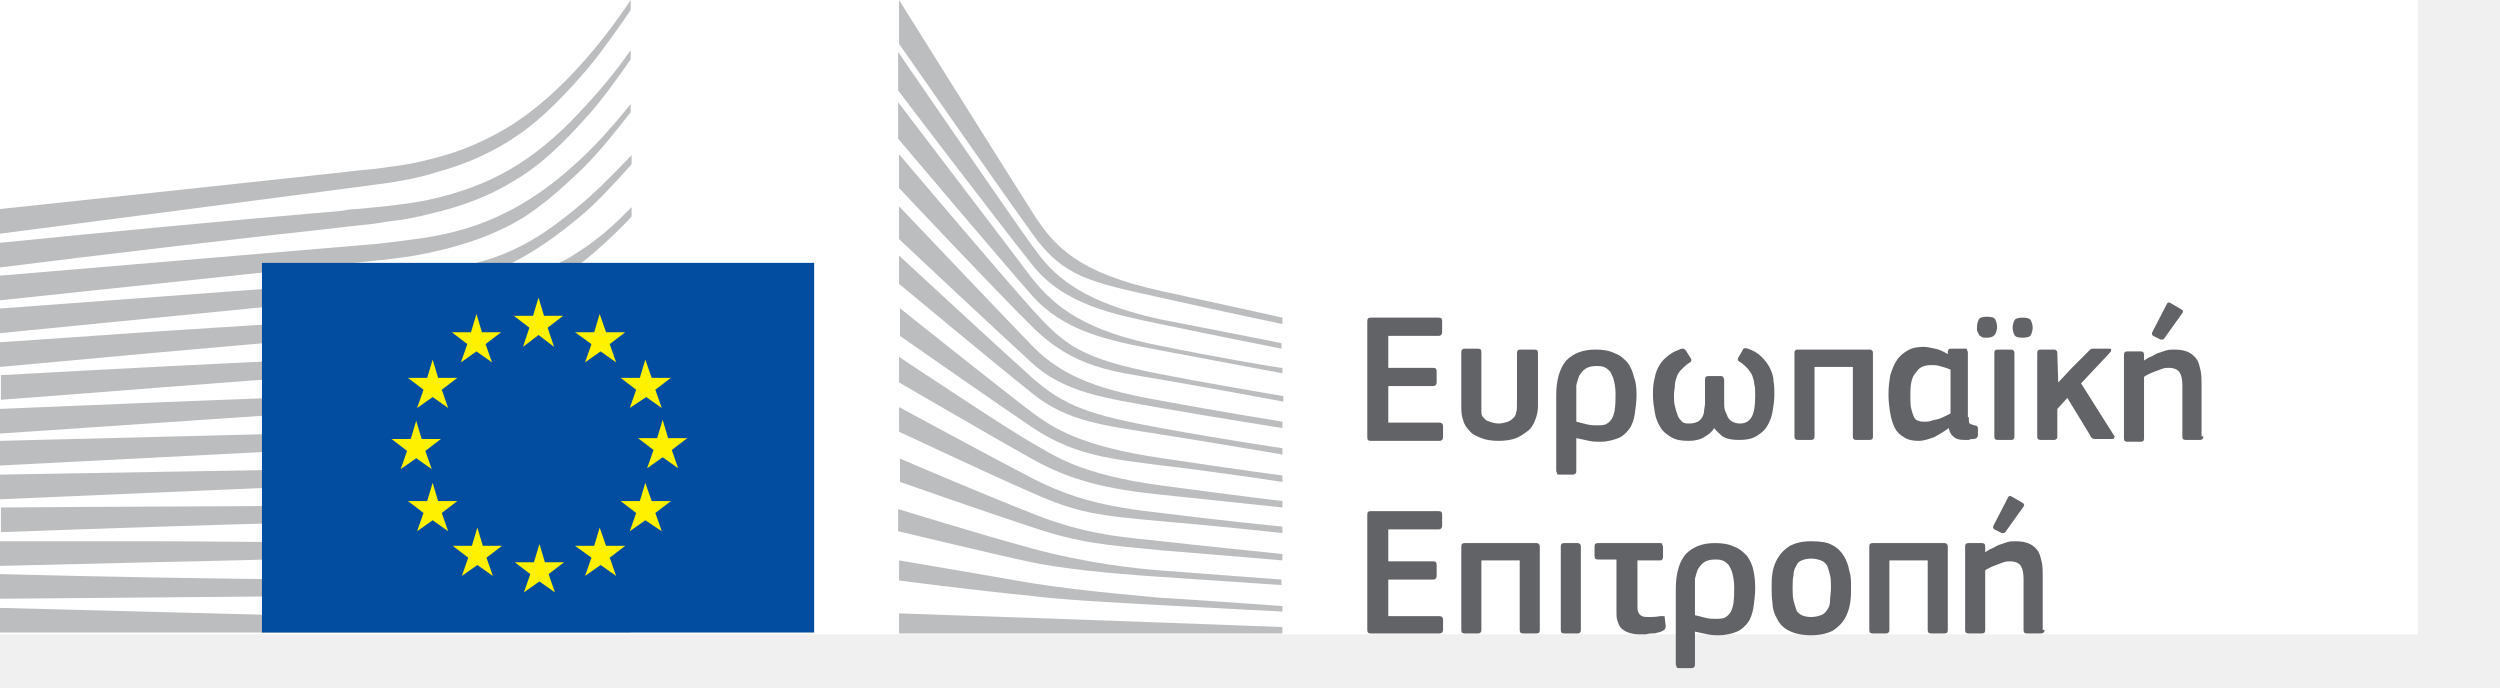
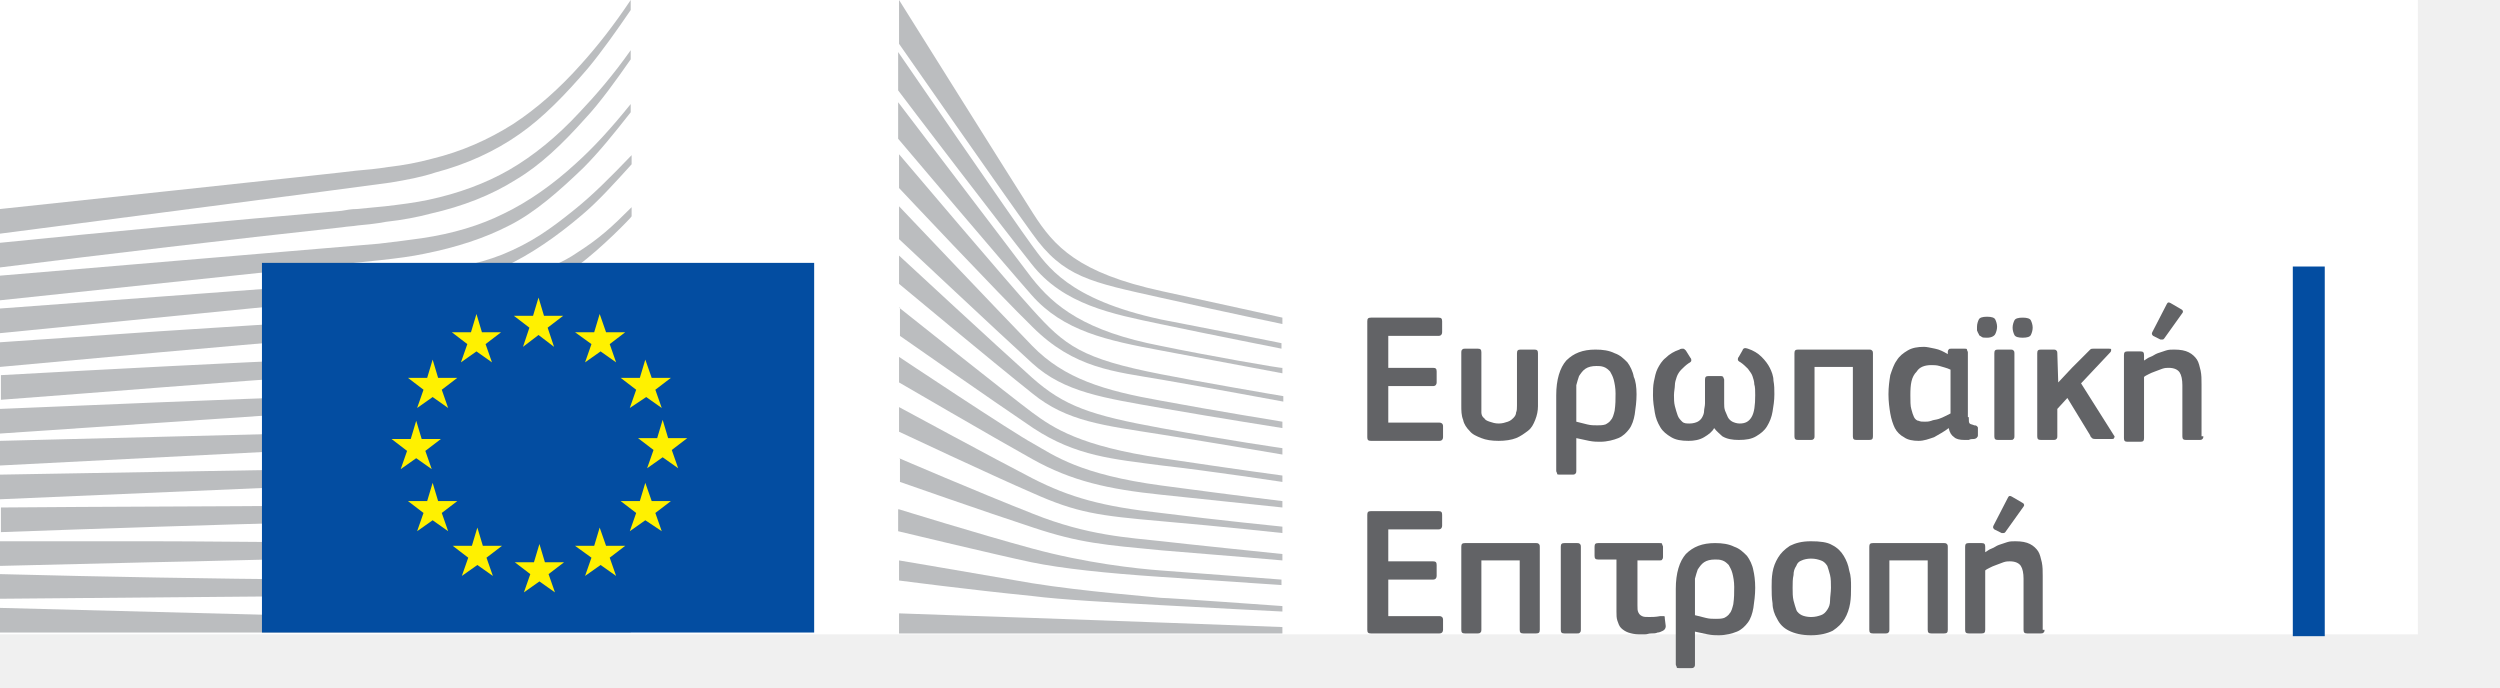
<svg xmlns="http://www.w3.org/2000/svg" version="1.1" id="Layer_1" x="0px" y="0px" viewBox="0 0 273.9 75.3" style="enable-background:new 0 0 273.9 75.3;" xml:space="preserve">
  <style type="text/css">
	.st0{fill:#FFFFFF;}
	.st1{fill:#BBBDBF;}
	.st2{fill:#034DA1;}
	.st3{fill:#FFF100;}
	.st4{fill:#626366;}
</style>
  <g>
    <path id="path-3" class="st0" d="M0,0h264.9v69.5H0V0z" />
  </g>
  <g id="Page-1">
    <g id="Version-2-menu" transform="translate(-131, -108)">
      <g id="Site-header" transform="translate(131, 108)">
        <g id="logo-copy">
          <g id="Group-20">
            <g id="Clip-39-Copy">
					</g>
            <g id="Group-18-Copy">
-               <path id="Fill-40" class="st1" d="M0,25.6c0,0,41.6-5.4,42.8-5.6c1.8-0.3,3.4-0.6,4.9-1.1c3.4-0.9,6.5-2.3,9.2-4.2        c2.6-1.8,5.1-4.4,7.5-7.2c1.5-1.8,3.2-4.2,4.7-6.4V0c-1.8,2.7-3.6,5-5.4,7c-2.4,2.7-4.9,4.9-7.5,6.6c-2.7,1.7-5.6,3-8.9,3.8        c-1.5,0.4-3,0.7-4.8,0.9c-1.2,0.2-2.3,0.3-3.5,0.4c-0.4,0.1-39,4.2-39,4.2S0,25.6,0,25.6z" />
+               <path id="Fill-40" class="st1" d="M0,25.6c0,0,41.6-5.4,42.8-5.6c1.8-0.3,3.4-0.6,4.9-1.1c3.4-0.9,6.5-2.3,9.2-4.2        c2.6-1.8,5.1-4.4,7.5-7.2c1.5-1.8,3.2-4.2,4.7-6.4V0c-1.8,2.7-3.6,5-5.4,7c-2.4,2.7-4.9,4.9-7.5,6.6c-2.7,1.7-5.6,3-8.9,3.8        c-1.5,0.4-3,0.7-4.8,0.9c-1.2,0.2-2.3,0.3-3.5,0.4c-0.4,0.1-39,4.2-39,4.2L0,25.6z" />
              <path id="Fill-41" class="st1" d="M55.8,18.6c-2.6,1.5-5.6,2.6-8.9,3.3c-1.4,0.3-3,0.5-4.7,0.7c-1,0.1-2.1,0.2-3.1,0.3        c-0.6,0-1.1,0.1-1.7,0.2C24.6,24.2,11.9,25.4,0,26.6v2.7c12-1.5,24.7-3,37.5-4.4c0.6-0.1,1.1-0.1,1.7-0.2        c1-0.1,2.1-0.2,3.1-0.4c1.8-0.2,3.4-0.5,4.9-0.9c3.5-0.8,6.6-2,9.3-3.7c2.7-1.6,5.1-3.9,7.6-6.7c1.6-1.7,3.4-4.2,5-6.5v-1        c-1.9,2.7-3.8,4.9-5.6,6.8C61,15,58.4,17.1,55.8,18.6" />
              <path id="Fill-42" class="st1" d="M63.1,17.9c-2.5,2.3-5.2,4.2-7.9,5.5c-2.6,1.3-5.6,2.2-9,2.7c-1.4,0.2-3,0.4-4.7,0.6L0,30.2        v2.7L36.9,29l4.8-0.5c1.8-0.2,3.4-0.4,4.8-0.7c3.5-0.7,6.6-1.7,9.3-3.1c2.8-1.4,5.5-3.8,8.1-6.3c1.7-1.7,3.4-3.8,5.2-6.1v-0.9        C67,14,65.1,16.1,63.1,17.9" />
              <path id="Fill-43" class="st1" d="M53.1,32c-2.4,1.4-4.2,2.1-7.7,2.5c-2.1,0.2-4.2,0.3-6.3,0.4c-1,0.1-2,0.1-3,0.2        c-6.3,0.4-12.4,0.8-18.7,1.2L0,37.5v2.7l17.5-1.6c5.7-0.5,12.2-1.1,18.7-1.6l4.7-0.4c1.8-0.1,3.3-0.3,4.7-0.5        c3.6-0.5,6.6-1.2,9.3-2.2c2.9-1.1,5.6-2.8,8.4-4.8c2.5-1.8,5.9-5.3,5.9-5.4v-1c-2.2,2.2-3.5,3.4-6,5        C60.2,29.8,55.2,30.8,53.1,32" />
              <path id="Fill-44" class="st1" d="M54,37.2c-2.6,0.8-5.6,1.3-9,1.6c-1.4,0.1-2.9,0.2-4.6,0.3l-4.6,0.2        c-11.5,0.5-23,1.1-35.7,1.8v2.7c12.1-0.9,23.9-1.9,35.8-2.7l4.6-0.3c1.8-0.1,3.3-0.2,4.7-0.4c3.5-0.4,6.6-1,9.2-1.9        c3-0.9,5.9-2.3,8.6-4.1c2-1.3,4-2.8,6.2-4.7l0,0c-2.3,2-4.5,2.4-6.7,3.8C59.7,35.1,56.8,36.3,54,37.2" />
              <path id="Fill-45" class="st1" d="M53.5,41.7c-2.6,0.6-5.5,1-9,1.3c-1.4,0.1-2.8,0.2-4.6,0.2l-4.6,0.2        C23.8,43.8,12,44.3,0,44.8v2.7c11.9-0.8,23.6-1.6,35.4-2.4l4.6-0.3c1.8-0.1,3.3-0.2,4.6-0.3c3.6-0.3,6.5-0.8,9.2-1.5        c3-0.8,6-1.9,8.7-3.4c2.1-1.1,4.3-2.5,6.5-4.2v-1.2c-2.4,1.7-4.7,3.2-7,4.3C59.4,40,56.5,41,53.5,41.7" />
              <path id="Fill-46" class="st1" d="M53.1,46.1c-2.6,0.5-5.5,0.8-9,1c-1.3,0.1-2.7,0.1-4.5,0.2L0,48.3V51l35.1-1.8l4.6-0.2        c1.8-0.1,3.2-0.2,4.6-0.3c3.5-0.3,6.4-0.7,9.1-1.2c3.1-0.6,6-1.6,8.8-2.8c2.3-1,4.5-2.1,6.9-3.6V40c-2.5,1.5-4.9,2.7-7.3,3.6        C59.1,44.7,56.1,45.6,53.1,46.1" />
              <path id="Fill-47" class="st1" d="M52.8,50.5c-4.9,0.7-9.9,0.7-14.7,0.8c-1.1,0-2.2,0-3.3,0.1L0,52v2.7l34.9-1.5        c1.1-0.1,2.2-0.1,3.3-0.1c4.9-0.2,9.9-0.4,14.8-1.2c3.1-0.5,6.1-1.2,8.9-2.2c2.3-0.8,4.7-1.8,7.2-3v-1        c-2.6,1.2-5.1,2.2-7.5,2.9C58.8,49.5,55.9,50.1,52.8,50.5" />
              <path id="Fill-48" class="st1" d="M52.6,55c-4.6,0.4-9.2,0.4-13.7,0.4c-1.4,0-2.8,0-4.2,0c-11.5,0.1-23,0.1-34.6,0.2v2.7        c11.1-0.4,22.9-0.8,34.7-1.1c1.4,0,2.8-0.1,4.2-0.1c4.5-0.1,9.2-0.2,13.8-0.7c3.2-0.3,6.1-0.9,8.9-1.6c2.4-0.6,5-1.4,7.5-2.4        v-1c-2.6,0.9-5.2,1.7-7.7,2.3C58.6,54.3,55.7,54.7,52.6,55" />
              <path id="Fill-49" class="st1" d="M52.4,59.4c-1.9,0.1-4,0.1-6.3,0.1c-0.9,0-1.8,0-2.6,0l-9-0.1c-6.1,0-12.2-0.1-17.9-0.1        L0,59.3V62l16.6-0.4c5.7-0.1,11.8-0.3,17.9-0.4l9-0.1c2.5,0,5.7-0.1,9-0.3c3.2-0.2,6.1-0.5,9-1c2.5-0.4,5.1-1,7.7-1.6v-1        c-2.7,0.6-5.3,1.1-7.9,1.5C58.5,59,55.6,59.3,52.4,59.4" />
              <path id="Fill-50" class="st1" d="M43.3,63.6l-8.9-0.1C23,63.4,11.6,63.2,0,62.9v2.7c11.1-0.1,22.8-0.2,34.4-0.3l8.9-0.1        c3-0.1,6-0.1,8.9-0.2c6.1-0.2,11.6-0.6,16.8-1.3v-0.9c-5.2,0.6-10.7,0.9-16.8,0.9C49.3,63.7,46.3,63.7,43.3,63.6" />
              <path id="Fill-51" class="st1" d="M69.1,68.4L0,66.6v2.7h69.1V68.4z" />
              <path id="Fill-52" class="st1" d="M62.9,23c-2.6,2.1-4.7,3.6-7.9,4.9c-2.8,1.1-5.8,1.6-9.2,2.1c-2.2,0.3-4.5,0.8-6.7,0.9        c-0.9,0.1-1.8,0.1-2.7,0.2L0,33.8v2.7l36.5-3.6l4.7-0.4c1.8-0.2,3.3-0.4,4.8-0.6c3.5-0.6,6.6-1.4,9.3-2.7        c2.8-1.3,5.7-3.3,8.4-5.6c1.8-1.5,3.6-3.5,5.5-5.6v-1C66.8,19.5,64.9,21.4,62.9,23" />
              <path id="Fill-53" class="st1" d="M98.5,0c0,0,12.4,19.8,14.7,23.4c2.3,3.6,4.9,6.5,14.1,8.5s13.2,2.9,13.2,2.9v0.7        c0,0-5.8-1.2-13.4-2.9s-10.6-2.2-14-7c-2.9-4-14.6-20.8-14.6-20.8V0z" />
              <path id="Fill-54" class="st1" d="M98.5,22.6c0,0,11.3,11.9,14.6,15.3c3.5,3.6,7.9,4.9,14.1,6c5.9,1.1,13.3,2.3,13.3,2.3v0.7        c0,0-7-1.1-13.3-2.2c-6.2-1.1-10.6-1.7-14.1-4.9c-3.2-2.9-14.6-13.6-14.6-13.6V22.6z" />
              <path id="Fill-55" class="st1" d="M98.5,28c0,0,10.8,10,14.6,13.4c3.5,3.1,6.4,4.1,14.1,5.5s13.3,2.2,13.3,2.2v0.7        c0,0-7-1.2-13.3-2.2s-10.3-1.4-14.1-4.5c-4.4-3.5-14.6-12-14.6-12V28z" />
              <path id="Fill-56" class="st1" d="M98.5,33.7c0,0,12.3,9.8,14.6,11.5c2.3,1.7,5.3,3.7,14.2,5c8.7,1.3,13.2,1.9,13.2,1.9v0.7        c0,0-7.9-1.2-13.2-1.8c-5.3-0.7-9.4-1-14.1-4.1c-4.6-3.1-14.6-10.1-14.6-10.1v-3.1C98.6,33.7,98.5,33.7,98.5,33.7z" />
              <path id="Fill-57" class="st1" d="M98.5,39.1c0,0,12.3,8.2,14.7,9.5c2.3,1.3,5.1,3.4,14.1,4.6c9,1.2,13.2,1.7,13.2,1.7v0.7        c0,0-7.5-0.8-13.3-1.4c-5.8-0.6-9.8-1.5-14.1-3.9c-4.3-2.4-14.6-8.4-14.6-8.4V39.1z" />
              <path id="Fill-58" class="st1" d="M98.5,44.6c0,0,10.9,5.9,14.6,7.8c4.1,2.1,7.7,3.1,14.1,3.8c6.3,0.8,13.3,1.5,13.3,1.5v0.7        c0,0-6.4-0.7-13.3-1.3c-6.8-0.6-9.2-0.9-14.1-3.1c-4.4-1.9-14.6-6.7-14.6-6.7V44.6z" />
              <path id="Fill-59" class="st1" d="M98.5,50.2c0,0,8.6,3.7,14.7,6.1c6,2.4,10.5,2.6,14.1,3c1.6,0.2,13.2,1.4,13.2,1.4v0.7        c0,0-6.9-0.6-13.2-1.1c-6.3-0.6-9-0.8-14.1-2.5c-5.2-1.7-14.6-5-14.6-5v-2.6C98.6,50.2,98.5,50.2,98.5,50.2z" />
              <path id="Fill-60" class="st1" d="M98.5,55.8c0,0,8.7,2.7,14.6,4.3s11.4,2.2,14.1,2.4s13.2,1,13.2,1v0.6c0,0-6-0.4-13.3-0.9        c-5.9-0.4-10.7-0.9-14.1-1.6c-3.8-0.8-14.6-3.4-14.6-3.4v-2.4C98.4,55.8,98.5,55.8,98.5,55.8z" />
              <path id="Fill-61" class="st1" d="M98.5,61.4c0,0,7.1,1.2,14.6,2.5c5.6,0.9,13.3,1.5,14.1,1.6c0.8,0,13.3,0.9,13.3,0.9V67        c0,0-8-0.4-13.3-0.7c-5.5-0.3-11-0.6-14.1-1c-7-0.7-14.6-1.7-14.6-1.7V61.4z" />
              <path id="Fill-62" class="st1" d="M98.5,67.2c0,0,11.2,0.4,14.6,0.5s27.4,1,27.4,1v0.7h-42V67.2z" />
              <path id="Fill-63" class="st1" d="M127.2,35c-10.2-2.2-12.5-5.9-14.2-8.2S98.4,5.7,98.4,5.7v4.2c0.5,0.7,11.5,15.1,14.6,19        c3.5,4.5,8.9,5.5,14.1,6.6c5.2,1.1,13.3,2.7,13.3,2.7v-0.6C140.5,37.6,129.8,35.5,127.2,35" />
              <path id="Fill-64" class="st1" d="M127.2,37.9c-8.3-1.6-11.7-4.3-14.2-7.5c-2.4-3.2-14.6-19.2-14.6-19.2v4        c0.5,0.6,11.6,13.7,14.6,17.1c3.5,4,8.3,5,14.2,6.1s13.3,2.5,13.3,2.5v-0.6C140.5,40.4,132,38.9,127.2,37.9" />
              <path id="Fill-65" class="st1" d="M127.2,41c-8.7-1.7-10.5-3.1-14.1-7.1c-2.3-2.5-14.1-16.4-14.6-17v3.7        c0,0,11,11.7,14.6,15.2c4.6,4.6,9,4.9,14.2,5.8c5.2,0.9,13.3,2.4,13.3,2.4v-0.6C140.5,43.4,130.7,41.7,127.2,41" />
              <path id="Fill-66" class="st2" d="M89.3,28.8H28.7v40.5h60.5V28.8H89.3z" />
              <path id="Fill-67" class="st3" d="M59.6,34.6h2.1L60,35.9l0.7,2.1L59,36.7L57.3,38l0.7-2.1l-1.7-1.3h2.1l0.6-2L59.6,34.6z" />
              <path id="Fill-68" class="st3" d="M59.7,61.6h2.1l-1.7,1.3l0.7,2l-1.7-1.2l-1.7,1.2l0.7-2l-1.7-1.3h2.1l0.6-2L59.7,61.6z" />
              <path id="Fill-69" class="st3" d="M66.4,59.8h2.1l-1.7,1.3l0.7,2l-1.7-1.2l-1.7,1.2l0.7-2L63,59.8h2.1l0.6-2L66.4,59.8z" />
              <path id="Fill-70" class="st3" d="M66.4,36.4h2.1l-1.7,1.3l0.7,2l-1.7-1.2l-1.7,1.2l0.7-2L63,36.4h2.1l0.6-2L66.4,36.4z" />
              <path id="Fill-71" class="st3" d="M71.4,41.4h2.1l-1.7,1.3l0.7,2l-1.7-1.2L69,44.7l0.7-2L68,41.4h2.1l0.6-2L71.4,41.4z" />
              <path id="Fill-72" class="st3" d="M71.4,54.9h2.1l-1.7,1.3l0.7,2L70.7,57L69,58.2l0.7-2L68,54.9h2.1l0.6-2L71.4,54.9z" />
              <path id="Fill-73" class="st3" d="M73.2,48h2.1l-1.7,1.3l0.7,2l-1.7-1.2l-1.7,1.2l0.7-2L69.9,48H72l0.6-2L73.2,48z" />
              <path id="Fill-74" class="st3" d="M52.8,36.4h2.1l-1.7,1.3l0.7,2l-1.7-1.2l-1.7,1.2l0.7-2l-1.7-1.3h2.1l0.6-2L52.8,36.4z" />
              <path id="Fill-75" class="st3" d="M48,41.4h2.1l-1.7,1.3l0.7,2l-1.7-1.2l-1.7,1.2l0.7-2l-1.7-1.3h2.1l0.6-2L48,41.4z" />
              <path id="Fill-76" class="st3" d="M46.2,48.1h2.1l-1.7,1.3l0.7,2l-1.7-1.2l-1.7,1.2l0.7-2l-1.7-1.3H45l0.6-2L46.2,48.1z" />
              <path id="Fill-77" class="st3" d="M48,54.9h2.1l-1.7,1.3l0.7,2L47.4,57l-1.7,1.2l0.7-2l-1.7-1.3h2.1l0.6-2L48,54.9z" />
              <path id="Fill-78" class="st3" d="M52.9,59.8H55l-1.7,1.3l0.7,2l-1.7-1.2l-1.7,1.2l0.7-2l-1.7-1.3h2.1l0.6-2L52.9,59.8z" />
            </g>
          </g>
        </g>
      </g>
    </g>
  </g>
  <g>
    <path class="st4" d="M149.8,35.2c0-0.3,0.1-0.4,0.4-0.4h7.4c0.3,0,0.4,0.1,0.4,0.4v1.2c0,0.2-0.1,0.4-0.4,0.4h-5.5v3.5h4.9   c0.3,0,0.4,0.1,0.4,0.4v1.2c0,0.2-0.1,0.4-0.4,0.4h-4.9v4h5.6c0.2,0,0.4,0.1,0.4,0.4v1.2c0,0.2-0.1,0.4-0.4,0.4h-7.5   c-0.3,0-0.4-0.1-0.4-0.4V35.2z" />
    <path class="st4" d="M162.3,45.2c0,0.2,0.1,0.5,0.3,0.6c0.1,0.2,0.3,0.3,0.6,0.4s0.6,0.2,1,0.2s0.7-0.1,1-0.2s0.5-0.3,0.6-0.4   c0.2-0.2,0.3-0.4,0.3-0.6c0.1-0.2,0.1-0.5,0.1-0.8v-5.7c0-0.3,0.1-0.4,0.4-0.4h1.5c0.3,0,0.4,0.1,0.4,0.4v5.8c0,0.5-0.1,1-0.3,1.5   s-0.4,0.9-0.8,1.2c-0.4,0.3-0.8,0.6-1.3,0.8s-1.2,0.3-1.9,0.3c-0.8,0-1.4-0.1-1.9-0.3s-1-0.4-1.3-0.8c-0.3-0.3-0.6-0.7-0.7-1.2   c-0.2-0.5-0.2-1-0.2-1.6v-5.8c0-0.1,0-0.2,0.1-0.3s0.2-0.1,0.3-0.1h1.4c0.3,0,0.4,0.1,0.4,0.4v5.7   C162.3,44.6,162.3,44.9,162.3,45.2z" />
    <path class="st4" d="M179.3,43.2c0,0.8-0.1,1.5-0.2,2.2c-0.1,0.6-0.3,1.2-0.6,1.6c-0.3,0.4-0.7,0.8-1.2,1s-1.2,0.4-2,0.4   c-0.3,0-0.7,0-1.2-0.1s-0.9-0.2-1.4-0.3v3.6c0,0.1,0,0.2-0.1,0.3s-0.2,0.1-0.3,0.1h-1.4c-0.2,0-0.3,0-0.3-0.1s-0.1-0.2-0.1-0.3   v-8.3c0-1.7,0.4-3,1.1-3.8c0.8-0.8,1.8-1.2,3.2-1.2c0.8,0,1.5,0.1,2.1,0.4c0.6,0.2,1,0.6,1.4,1c0.3,0.4,0.6,1,0.7,1.6   C179.2,41.7,179.3,42.4,179.3,43.2z M177,43.1c0-0.6-0.1-1.1-0.2-1.5c-0.1-0.4-0.3-0.7-0.4-0.9c-0.2-0.2-0.4-0.4-0.7-0.5   s-0.5-0.1-0.8-0.1c-0.5,0-0.9,0.1-1.2,0.3s-0.5,0.5-0.7,0.8c-0.1,0.3-0.2,0.6-0.3,1c0,0.4,0,0.7,0,1.1v2.9c0.4,0.1,0.8,0.2,1.2,0.3   s0.7,0.1,1.1,0.1c0.3,0,0.6,0,0.9-0.1c0.2-0.1,0.5-0.3,0.6-0.5c0.2-0.2,0.3-0.6,0.4-1C177,44.3,177,43.8,177,43.1z" />
    <path class="st4" d="M187.8,46.9c-0.2,0.4-0.6,0.7-1.1,1s-1.1,0.4-1.7,0.4c-0.8,0-1.4-0.1-1.9-0.4c-0.5-0.3-0.9-0.6-1.2-1.1   s-0.5-1-0.6-1.6s-0.2-1.2-0.2-1.9c0-0.5,0-1,0.1-1.5s0.2-1,0.4-1.4s0.5-0.9,0.9-1.2c0.4-0.4,0.9-0.7,1.5-0.9   c0.1-0.1,0.3-0.1,0.4-0.1s0.2,0.1,0.3,0.2l0.5,0.8c0.1,0.1,0.1,0.2,0.1,0.3s-0.1,0.2-0.3,0.3c-0.3,0.2-0.6,0.5-0.8,0.7   s-0.4,0.5-0.5,0.8s-0.2,0.6-0.2,0.9c0,0.3-0.1,0.7-0.1,1.1c0,0.4,0,0.8,0.1,1.2s0.2,0.7,0.3,1s0.3,0.5,0.5,0.7s0.5,0.2,0.8,0.2   c0.4,0,0.7-0.1,0.9-0.2s0.4-0.3,0.5-0.5s0.2-0.4,0.2-0.7c0-0.2,0.1-0.5,0.1-0.8v-2.6c0-0.3,0.1-0.4,0.4-0.4h1.3   c0.1,0,0.2,0,0.3,0.1c0,0.1,0.1,0.2,0.1,0.3v2.6c0,0.3,0,0.5,0.1,0.8c0.1,0.2,0.2,0.5,0.3,0.7s0.3,0.4,0.5,0.5s0.5,0.2,0.8,0.2   c0.6,0,1-0.2,1.3-0.7s0.4-1.3,0.4-2.4c0-0.5,0-0.9-0.1-1.2c0-0.3-0.1-0.6-0.2-0.9c-0.1-0.3-0.3-0.5-0.5-0.8   c-0.2-0.2-0.5-0.5-0.8-0.7c-0.2-0.1-0.3-0.2-0.3-0.3s0-0.2,0.1-0.3l0.4-0.7c0.1-0.3,0.3-0.3,0.6-0.2c0.6,0.2,1.1,0.5,1.5,0.9   s0.7,0.8,0.9,1.2s0.4,0.9,0.4,1.4c0.1,0.5,0.1,1,0.1,1.5c0,0.7-0.1,1.3-0.2,1.9c-0.1,0.6-0.3,1.1-0.6,1.6s-0.7,0.8-1.2,1.1   s-1.1,0.4-1.9,0.4c-0.7,0-1.3-0.1-1.8-0.4C188.5,47.6,188.1,47.3,187.8,46.9L187.8,46.9z" />
    <path class="st4" d="M205.2,47.8c0,0.3-0.1,0.4-0.4,0.4h-1.4c-0.3,0-0.4-0.1-0.4-0.4v-7.6h-4.2v7.6c0,0.1,0,0.2-0.1,0.3   s-0.2,0.1-0.3,0.1H197c-0.3,0-0.4-0.1-0.4-0.4v-9.1c0-0.3,0.1-0.4,0.4-0.4h7.8c0.1,0,0.2,0,0.3,0.1s0.1,0.2,0.1,0.3L205.2,47.8   L205.2,47.8z" />
    <path class="st4" d="M215.7,45.7c0,0.4,0,0.6,0.1,0.7c0.1,0.1,0.3,0.1,0.5,0.2c0.1,0,0.2,0,0.3,0.1s0.1,0.1,0.1,0.2v0.8   c0,0.2-0.2,0.4-0.5,0.4c-0.2,0-0.3,0-0.5,0.1c-0.2,0-0.3,0-0.5,0c-0.5,0-0.9-0.1-1.1-0.3c-0.3-0.2-0.5-0.5-0.6-1l0,0   c-0.5,0.4-1.1,0.7-1.6,1c-0.6,0.2-1.1,0.4-1.7,0.4c-0.6,0-1.2-0.1-1.6-0.4c-0.4-0.2-0.8-0.6-1-1s-0.4-1-0.5-1.6s-0.2-1.3-0.2-2.1   s0.1-1.5,0.2-2.1c0.2-0.6,0.4-1.2,0.7-1.6c0.3-0.5,0.7-0.8,1.2-1.1s1.1-0.4,1.8-0.4c0.3,0,0.7,0.1,1.2,0.2c0.5,0.1,0.9,0.3,1.4,0.6   l0,0v-0.2c0-0.1,0-0.2,0.1-0.3c0-0.1,0.2-0.1,0.3-0.1h1.4c0.2,0,0.3,0,0.3,0.1s0.1,0.2,0.1,0.3v7.1   C215.6,45.7,215.7,45.7,215.7,45.7z M209.3,43.3c0,0.6,0,1.2,0.1,1.5c0.1,0.4,0.2,0.7,0.3,0.9s0.3,0.4,0.5,0.4   c0.2,0.1,0.4,0.1,0.7,0.1c0.2,0,0.4,0,0.7-0.1c0.2-0.1,0.5-0.1,0.8-0.2s0.5-0.2,0.7-0.3s0.4-0.2,0.6-0.3v-4.8   c-0.4-0.2-0.9-0.3-1.2-0.4s-0.7-0.1-0.9-0.1c-0.7,0-1.3,0.2-1.6,0.7C209.4,41.3,209.3,42.1,209.3,43.3z" />
    <path class="st4" d="M217.7,37c-0.3,0-0.5,0-0.6-0.1s-0.3-0.1-0.3-0.3c-0.1-0.1-0.1-0.2-0.2-0.4c0-0.1,0-0.3,0-0.4   c0-0.3,0.1-0.6,0.2-0.8c0.1-0.2,0.4-0.3,0.9-0.3s0.8,0.1,0.9,0.3c0.1,0.2,0.2,0.5,0.2,0.8s-0.1,0.6-0.2,0.8S218.2,37,217.7,37z    M220.7,47.8c0,0.1,0,0.2-0.1,0.3s-0.1,0.1-0.3,0.1h-1.4c-0.3,0-0.4-0.1-0.4-0.4v-9.1c0-0.3,0.1-0.4,0.4-0.4h1.4   c0.1,0,0.2,0,0.3,0.1s0.1,0.2,0.1,0.3V47.8z M221.6,37c-0.5,0-0.8-0.1-0.9-0.3s-0.2-0.5-0.2-0.8s0.1-0.6,0.2-0.8   c0.1-0.2,0.4-0.3,0.9-0.3s0.8,0.1,0.9,0.3c0.1,0.2,0.2,0.5,0.2,0.8s-0.1,0.6-0.2,0.8S222.1,37,221.6,37z" />
    <path class="st4" d="M225.5,41.9l1.5-1.6l1.7-1.7c0.1-0.1,0.2-0.2,0.3-0.3s0.2-0.1,0.4-0.1h1.6c0.2,0,0.3,0,0.3,0.1s0,0.2-0.1,0.3   L228,42l3.6,5.7c0.1,0.1,0.1,0.2,0,0.3c0,0.1-0.1,0.1-0.3,0.1h-1.6c-0.2,0-0.4,0-0.5-0.1s-0.2-0.2-0.2-0.3l-2.5-4.1l-1.1,1.2v3   c0,0.1,0,0.2-0.1,0.3s-0.2,0.1-0.3,0.1h-1.4c-0.3,0-0.4-0.1-0.4-0.4v-9.1c0-0.3,0.1-0.4,0.4-0.4h1.4c0.1,0,0.2,0,0.3,0.1   s0.1,0.2,0.1,0.3L225.5,41.9L225.5,41.9z" />
    <path class="st4" d="M241.4,47.8c0,0.1,0,0.2-0.1,0.3s-0.2,0.1-0.3,0.1h-1.5c-0.3,0-0.4-0.1-0.4-0.4v-5.6c0-0.6-0.1-1.1-0.3-1.4   s-0.6-0.5-1.2-0.5c-0.2,0-0.4,0-0.7,0.1s-0.5,0.2-0.8,0.3s-0.5,0.2-0.7,0.3s-0.4,0.2-0.5,0.3V48c0,0.3-0.1,0.4-0.4,0.4h-1.4   c-0.3,0-0.4-0.1-0.4-0.4v-9.1c0-0.3,0.1-0.4,0.4-0.4h1.4c0.3,0,0.4,0.1,0.4,0.4v0.6l0,0l0,0c0.2-0.1,0.4-0.3,0.7-0.4   c0.3-0.1,0.5-0.3,0.8-0.4s0.6-0.2,0.9-0.3s0.6-0.1,0.9-0.1c0.7,0,1.2,0.1,1.6,0.3c0.4,0.2,0.7,0.5,0.9,0.8s0.3,0.8,0.4,1.2   c0.1,0.5,0.1,0.9,0.1,1.5v5.7H241.4z M239,33.9c0.2,0.1,0.2,0.3,0.1,0.4l-2,2.8c-0.1,0.1-0.1,0.1-0.2,0.1c0,0-0.1,0-0.2,0l-0.8-0.4   c-0.1-0.1-0.2-0.2-0.1-0.4l1.6-3.1c0.1-0.2,0.2-0.2,0.4-0.1L239,33.9z" />
    <path class="st4" d="M149.8,56.4c0-0.3,0.1-0.4,0.4-0.4h7.4c0.3,0,0.4,0.1,0.4,0.4v1.2c0,0.2-0.1,0.4-0.4,0.4h-5.5v3.5h4.9   c0.3,0,0.4,0.1,0.4,0.4v1.2c0,0.2-0.1,0.4-0.4,0.4h-4.9v4h5.6c0.2,0,0.4,0.1,0.4,0.4V69c0,0.2-0.1,0.4-0.4,0.4h-7.5   c-0.3,0-0.4-0.1-0.4-0.4V56.4z" />
    <path class="st4" d="M168.7,69c0,0.3-0.1,0.4-0.4,0.4h-1.4c-0.3,0-0.4-0.1-0.4-0.4v-7.6h-4.2V69c0,0.1,0,0.2-0.1,0.3   c-0.1,0.1-0.2,0.1-0.3,0.1h-1.4c-0.3,0-0.4-0.1-0.4-0.4v-9.1c0-0.3,0.1-0.4,0.4-0.4h7.8c0.1,0,0.2,0,0.3,0.1s0.1,0.2,0.1,0.3   L168.7,69L168.7,69z" />
    <path class="st4" d="M173.2,69c0,0.1,0,0.2-0.1,0.3s-0.1,0.1-0.3,0.1h-1.4c-0.3,0-0.4-0.1-0.4-0.4v-9.1c0-0.3,0.1-0.4,0.4-0.4h1.4   c0.1,0,0.2,0,0.3,0.1s0.1,0.2,0.1,0.3V69z" />
    <path class="st4" d="M181.8,59.5c0.2,0,0.3,0,0.3,0.1s0.1,0.2,0.1,0.3V61c0,0.1,0,0.2-0.1,0.3c0,0.1-0.2,0.1-0.3,0.1h-2.4v4.9   c0,0.4,0,0.6,0.1,0.8c0.1,0.2,0.2,0.3,0.4,0.4s0.4,0.1,0.8,0.1c0.3,0,0.7,0,1.2-0.1c0.2,0,0.3,0,0.4,0c0.1,0,0.1,0.1,0.1,0.3   l0.1,0.8c0,0.2-0.1,0.4-0.3,0.5s-0.4,0.2-0.6,0.2c-0.2,0.1-0.4,0.1-0.7,0.1s-0.4,0.1-0.7,0.1c-0.2,0-0.4,0-0.6,0   c-0.5,0-0.9-0.1-1.2-0.2s-0.6-0.3-0.8-0.5s-0.3-0.5-0.4-0.8c-0.1-0.3-0.1-0.6-0.1-1v-5.7h-2c-0.3,0-0.4-0.1-0.4-0.4v-1   c0-0.3,0.1-0.4,0.4-0.4C175.1,59.5,181.8,59.5,181.8,59.5z" />
    <path class="st4" d="M192.3,64.4c0,0.8-0.1,1.5-0.2,2.2c-0.1,0.6-0.3,1.2-0.6,1.6s-0.7,0.8-1.2,1s-1.2,0.4-2,0.4   c-0.3,0-0.7,0-1.2-0.1s-0.9-0.2-1.4-0.3v3.6c0,0.1,0,0.2-0.1,0.3s-0.2,0.1-0.3,0.1H184c-0.2,0-0.3,0-0.3-0.1s-0.1-0.2-0.1-0.3v-8.3   c0-1.7,0.4-3,1.1-3.8c0.8-0.8,1.8-1.2,3.2-1.2c0.8,0,1.5,0.1,2.1,0.4c0.6,0.2,1,0.6,1.4,1c0.3,0.4,0.6,1,0.7,1.6   C192.2,62.9,192.3,63.6,192.3,64.4z M190,64.3c0-0.6-0.1-1.1-0.2-1.5c-0.1-0.4-0.3-0.7-0.4-0.9c-0.2-0.2-0.4-0.4-0.7-0.5   s-0.5-0.1-0.8-0.1c-0.5,0-0.9,0.1-1.2,0.3s-0.5,0.5-0.7,0.8c-0.1,0.3-0.2,0.6-0.3,1c0,0.4,0,0.7,0,1.1v2.9c0.4,0.1,0.8,0.2,1.2,0.3   s0.7,0.1,1.1,0.1c0.3,0,0.6,0,0.9-0.1c0.2-0.1,0.5-0.3,0.6-0.5c0.2-0.2,0.3-0.6,0.4-1C190,65.5,190,65,190,64.3z" />
    <path class="st4" d="M202.8,64.3c0,0.6,0,1.2-0.1,1.8s-0.3,1.2-0.6,1.7s-0.7,0.9-1.3,1.3c-0.6,0.3-1.4,0.5-2.4,0.5   s-1.8-0.2-2.4-0.5s-1-0.7-1.3-1.3c-0.3-0.5-0.5-1.1-0.5-1.7c-0.1-0.6-0.1-1.2-0.1-1.8c0-0.5,0-1,0.1-1.6s0.3-1.1,0.6-1.6   s0.7-0.9,1.3-1.3c0.6-0.3,1.3-0.5,2.3-0.5s1.8,0.1,2.3,0.4c0.6,0.3,1,0.7,1.3,1.2s0.5,1,0.6,1.6C202.8,63.1,202.8,63.7,202.8,64.3z    M200.6,64.4c0-0.5,0-1-0.1-1.4s-0.2-0.7-0.3-1c-0.2-0.3-0.4-0.5-0.7-0.6s-0.6-0.2-1.1-0.2c-0.4,0-0.8,0.1-1,0.2   c-0.3,0.1-0.5,0.3-0.6,0.6c-0.2,0.3-0.3,0.6-0.3,1c-0.1,0.4-0.1,0.9-0.1,1.4s0,1,0.1,1.4s0.2,0.7,0.3,1s0.4,0.5,0.6,0.6   s0.6,0.2,1,0.2c0.5,0,0.8-0.1,1.1-0.2s0.5-0.3,0.7-0.6c0.2-0.3,0.3-0.6,0.3-1S200.6,64.9,200.6,64.4z" />
    <path class="st4" d="M213.4,69c0,0.3-0.1,0.4-0.4,0.4h-1.4c-0.3,0-0.4-0.1-0.4-0.4v-7.6H207V69c0,0.1,0,0.2-0.1,0.3   c-0.1,0.1-0.2,0.1-0.3,0.1h-1.4c-0.3,0-0.4-0.1-0.4-0.4v-9.1c0-0.3,0.1-0.4,0.4-0.4h7.8c0.1,0,0.2,0,0.3,0.1s0.1,0.2,0.1,0.3   L213.4,69L213.4,69z" />
    <path class="st4" d="M224,69c0,0.1,0,0.2-0.1,0.3c-0.1,0.1-0.2,0.1-0.3,0.1h-1.5c-0.3,0-0.4-0.1-0.4-0.4v-5.6   c0-0.6-0.1-1.1-0.3-1.4s-0.6-0.5-1.2-0.5c-0.2,0-0.4,0-0.7,0.1s-0.5,0.2-0.8,0.3s-0.5,0.2-0.7,0.3s-0.4,0.2-0.5,0.3V69   c0,0.3-0.1,0.4-0.4,0.4h-1.4c-0.3,0-0.4-0.1-0.4-0.4v-9.1c0-0.3,0.1-0.4,0.4-0.4h1.4c0.3,0,0.4,0.1,0.4,0.4v0.6l0,0l0,0   c0.2-0.1,0.4-0.3,0.7-0.4c0.3-0.1,0.5-0.3,0.8-0.4s0.6-0.2,0.9-0.3s0.6-0.1,0.9-0.1c0.7,0,1.2,0.1,1.6,0.3c0.4,0.2,0.7,0.5,0.9,0.8   s0.3,0.8,0.4,1.2c0.1,0.5,0.1,0.9,0.1,1.5V69H224z M221.6,55.1c0.2,0.1,0.2,0.3,0.1,0.4l-2,2.8c-0.1,0.1-0.1,0.1-0.2,0.1   c0,0-0.1,0-0.2,0l-0.8-0.4c-0.1-0.1-0.2-0.2-0.1-0.4l1.6-3.1c0.1-0.2,0.2-0.2,0.4-0.1L221.6,55.1z" />
  </g>
+   <rect x="251.2" y="29.2" class="st2" width="3.5" height="40.5" />
</svg>
